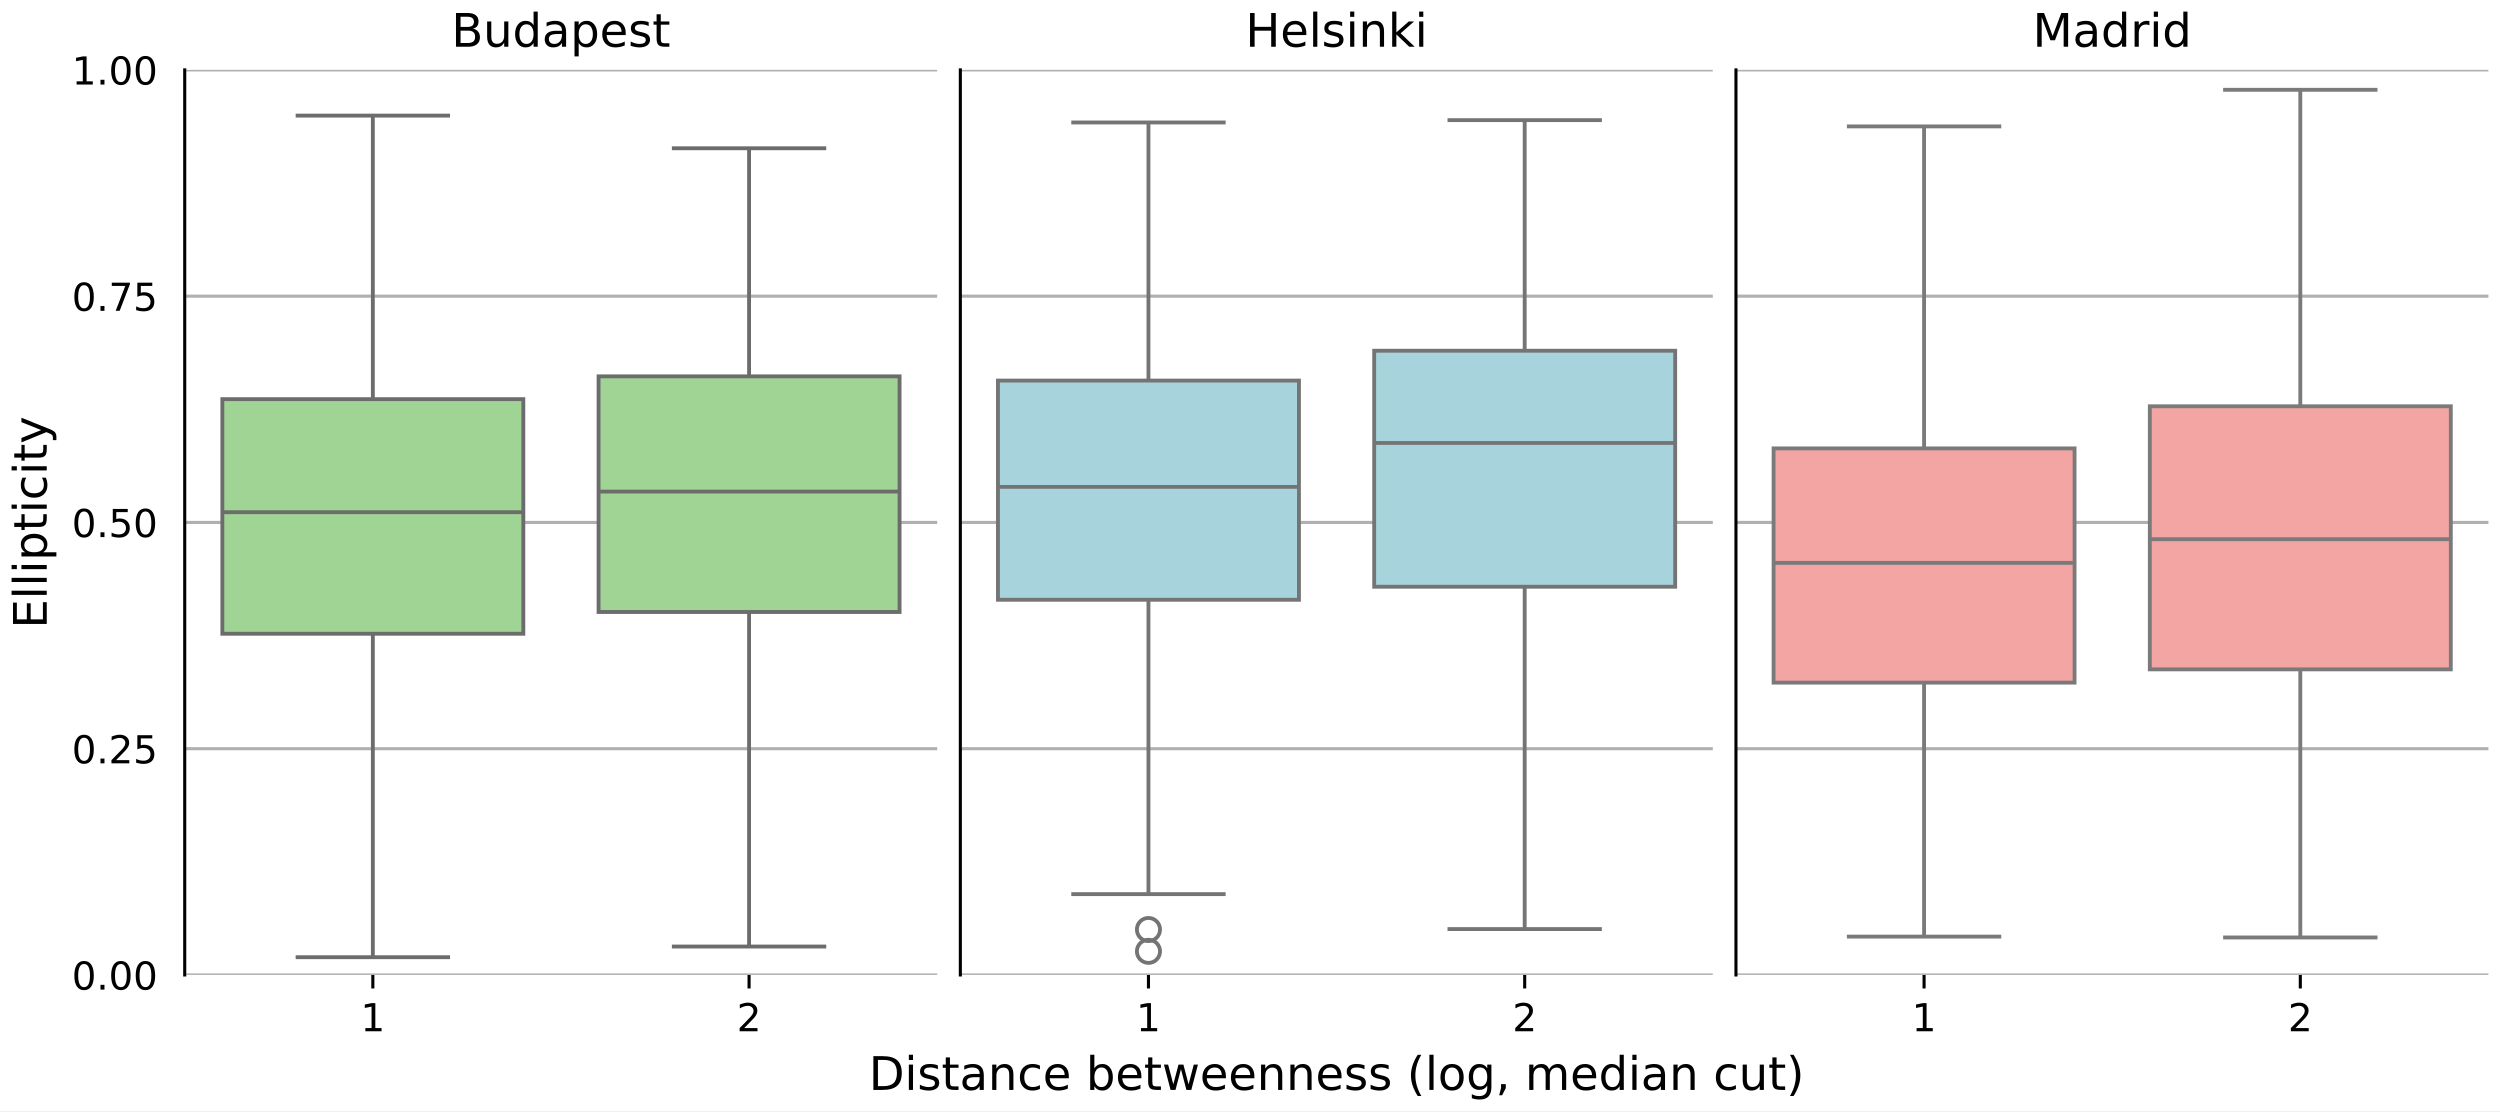
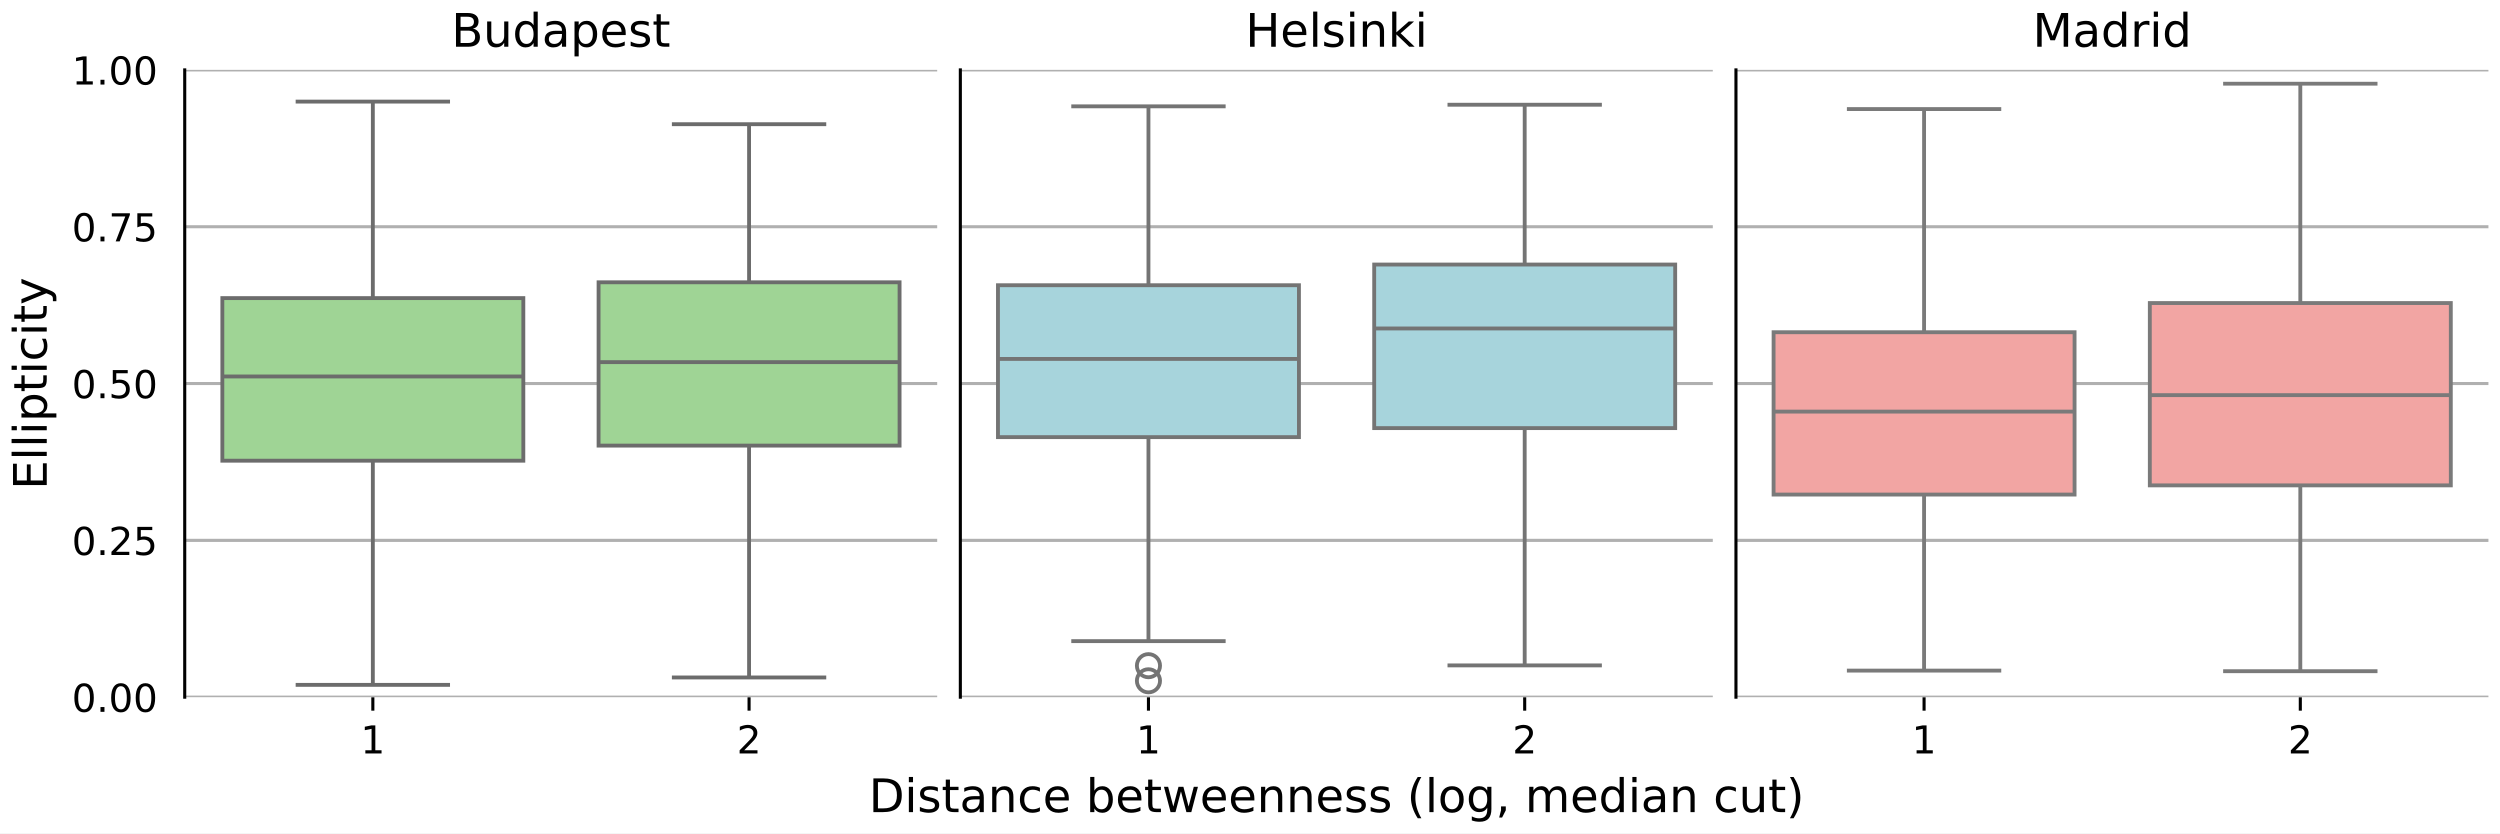
- <svg xmlns="http://www.w3.org/2000/svg" xmlns:xlink="http://www.w3.org/1999/xlink" width="648pt" height="288pt" viewBox="0 0 648 288" version="1.1">
+ <svg xmlns="http://www.w3.org/2000/svg" xmlns:xlink="http://www.w3.org/1999/xlink" width="648pt" height="216pt" viewBox="0 0 648 216" version="1.1">
  <defs>
    <style type="text/css">*{stroke-linejoin: round; stroke-linecap: butt}</style>
  </defs>
  <g id="figure_1">
    <g id="patch_1">
-       <path d="M 0 288  L 648 288  L 648 0  L 0 0  z " style="fill: #ffffff" />
+       <path d="M 0 216  L 648 216  L 648 0  L 0 0  z " style="fill: #ffffff" />
    </g>
    <g id="axes_1">
      <g id="patch_2">
-         <path d="M 47.88 252.708  L 242.919 252.708  L 242.919 18.118  L 47.88 18.118  z " style="fill: #ffffff" />
+         <path d="M 47.88 180.708  L 242.919 180.708  L 242.919 18.118  L 47.88 18.118  z " style="fill: #ffffff" />
      </g>
      <g id="matplotlib.axis_1">
        <g id="xtick_1">
          <g id="line2d_1">
            <defs>
              <path id="mbcb02aef95" d="M 0 0  L 0 3.5  " style="stroke: #000000; stroke-width: 0.8" />
            </defs>
            <g>
-               <use xlink:href="#mbcb02aef95" x="96.64" y="252.708" style="stroke: #000000; stroke-width: 0.8" />
+               <use xlink:href="#mbcb02aef95" x="96.64" y="180.708" style="stroke: #000000; stroke-width: 0.8" />
            </g>
          </g>
          <g id="text_1">
-             <g transform="translate(93.4583 267.3063) scale(0.1 -0.1)">
+             <g transform="translate(93.4583 195.3063) scale(0.1 -0.1)">
              <defs>
                <path id="DejaVuSans-31" d="M 794 531  L 1825 531  L 1825 4091  L 703 3866  L 703 4441  L 1819 4666  L 2450 4666  L 2450 531  L 3481 531  L 3481 0  L 794 0  L 794 531  z " transform="scale(0.015625)" />
              </defs>
              <use xlink:href="#DejaVuSans-31" />
            </g>
          </g>
        </g>
        <g id="xtick_2">
          <g id="line2d_2">
            <g>
-               <use xlink:href="#mbcb02aef95" x="194.159" y="252.708" style="stroke: #000000; stroke-width: 0.8" />
+               <use xlink:href="#mbcb02aef95" x="194.159" y="180.708" style="stroke: #000000; stroke-width: 0.8" />
            </g>
          </g>
          <g id="text_2">
-             <g transform="translate(190.9782 267.3063) scale(0.1 -0.1)">
+             <g transform="translate(190.9782 195.3063) scale(0.1 -0.1)">
              <defs>
                <path id="DejaVuSans-32" d="M 1228 531  L 3431 531  L 3431 0  L 469 0  L 469 531  Q 828 903 1448 1529  Q 2069 2156 2228 2338  Q 2531 2678 2651 2914  Q 2772 3150 2772 3378  Q 2772 3750 2511 3984  Q 2250 4219 1831 4219  Q 1534 4219 1204 4116  Q 875 4013 500 3803  L 500 4441  Q 881 4594 1212 4672  Q 1544 4750 1819 4750  Q 2544 4750 2975 4387  Q 3406 4025 3406 3419  Q 3406 3131 3298 2873  Q 3191 2616 2906 2266  Q 2828 2175 2409 1742  Q 1991 1309 1228 531  z " transform="scale(0.015625)" />
              </defs>
              <use xlink:href="#DejaVuSans-32" />
            </g>
          </g>
        </g>
      </g>
      <g id="matplotlib.axis_2">
        <g id="ytick_1">
          <g id="line2d_3">
-             <path d="M 47.88 252.708  L 242.919 252.708  " clip-path="url(#p5fb1e0c10f)" style="fill: none; stroke: #b0b0b0; stroke-width: 0.8; stroke-linecap: square" />
+             <path d="M 47.88 180.708  L 242.919 180.708  " clip-path="url(#p6db97bd29c)" style="fill: none; stroke: #b0b0b0; stroke-width: 0.8; stroke-linecap: square" />
          </g>
          <g id="text_3">
-             <g transform="translate(18.61399 256.5071) scale(0.1 -0.1)">
+             <g transform="translate(18.61399 184.5071) scale(0.1 -0.1)">
              <defs>
                <path id="DejaVuSans-30" d="M 2034 4250  Q 1547 4250 1301 3770  Q 1056 3291 1056 2328  Q 1056 1369 1301 889  Q 1547 409 2034 409  Q 2525 409 2770 889  Q 3016 1369 3016 2328  Q 3016 3291 2770 3770  Q 2525 4250 2034 4250  z M 2034 4750  Q 2819 4750 3233 4129  Q 3647 3509 3647 2328  Q 3647 1150 3233 529  Q 2819 -91 2034 -91  Q 1250 -91 836 529  Q 422 1150 422 2328  Q 422 3509 836 4129  Q 1250 4750 2034 4750  z " transform="scale(0.015625)" />
                <path id="DejaVuSans-2e" d="M 684 794  L 1344 794  L 1344 0  L 684 0  L 684 794  z " transform="scale(0.015625)" />
              </defs>
              <use xlink:href="#DejaVuSans-30" />
              <use xlink:href="#DejaVuSans-2e" transform="translate(63.62305 0)" />
              <use xlink:href="#DejaVuSans-30" transform="translate(95.41016 0)" />
              <use xlink:href="#DejaVuSans-30" transform="translate(159.0332 0)" />
            </g>
          </g>
        </g>
        <g id="ytick_2">
          <g id="line2d_4">
-             <path d="M 47.88 194.061  L 242.919 194.061  " clip-path="url(#p5fb1e0c10f)" style="fill: none; stroke: #b0b0b0; stroke-width: 0.8; stroke-linecap: square" />
+             <path d="M 47.88 140.061  L 242.919 140.061  " clip-path="url(#p6db97bd29c)" style="fill: none; stroke: #b0b0b0; stroke-width: 0.8; stroke-linecap: square" />
          </g>
          <g id="text_4">
-             <g transform="translate(18.61399 197.8597) scale(0.1 -0.1)">
+             <g transform="translate(18.61399 143.8597) scale(0.1 -0.1)">
              <defs>
                <path id="DejaVuSans-35" d="M 691 4666  L 3169 4666  L 3169 4134  L 1269 4134  L 1269 2991  Q 1406 3038 1543 3061  Q 1681 3084 1819 3084  Q 2600 3084 3056 2656  Q 3513 2228 3513 1497  Q 3513 744 3044 326  Q 2575 -91 1722 -91  Q 1428 -91 1123 -41  Q 819 9 494 109  L 494 744  Q 775 591 1075 516  Q 1375 441 1709 441  Q 2250 441 2565 725  Q 2881 1009 2881 1497  Q 2881 1984 2565 2268  Q 2250 2553 1709 2553  Q 1456 2553 1204 2497  Q 953 2441 691 2322  L 691 4666  z " transform="scale(0.015625)" />
              </defs>
              <use xlink:href="#DejaVuSans-30" />
              <use xlink:href="#DejaVuSans-2e" transform="translate(63.62305 0)" />
              <use xlink:href="#DejaVuSans-32" transform="translate(95.41016 0)" />
              <use xlink:href="#DejaVuSans-35" transform="translate(159.0332 0)" />
            </g>
          </g>
        </g>
        <g id="ytick_3">
          <g id="line2d_5">
-             <path d="M 47.88 135.413  L 242.919 135.413  " clip-path="url(#p5fb1e0c10f)" style="fill: none; stroke: #b0b0b0; stroke-width: 0.8; stroke-linecap: square" />
+             <path d="M 47.88 99.413  L 242.919 99.413  " clip-path="url(#p6db97bd29c)" style="fill: none; stroke: #b0b0b0; stroke-width: 0.8; stroke-linecap: square" />
          </g>
          <g id="text_5">
-             <g transform="translate(18.61399 139.2123) scale(0.1 -0.1)">
+             <g transform="translate(18.61399 103.2123) scale(0.1 -0.1)">
              <use xlink:href="#DejaVuSans-30" />
              <use xlink:href="#DejaVuSans-2e" transform="translate(63.62305 0)" />
              <use xlink:href="#DejaVuSans-35" transform="translate(95.41016 0)" />
              <use xlink:href="#DejaVuSans-30" transform="translate(159.0332 0)" />
            </g>
          </g>
        </g>
        <g id="ytick_4">
          <g id="line2d_6">
-             <path d="M 47.88 76.766  L 242.919 76.766  " clip-path="url(#p5fb1e0c10f)" style="fill: none; stroke: #b0b0b0; stroke-width: 0.8; stroke-linecap: square" />
+             <path d="M 47.88 58.766  L 242.919 58.766  " clip-path="url(#p6db97bd29c)" style="fill: none; stroke: #b0b0b0; stroke-width: 0.8; stroke-linecap: square" />
          </g>
          <g id="text_6">
-             <g transform="translate(18.61399 80.56496) scale(0.1 -0.1)">
+             <g transform="translate(18.61399 62.56496) scale(0.1 -0.1)">
              <defs>
                <path id="DejaVuSans-37" d="M 525 4666  L 3525 4666  L 3525 4397  L 1831 0  L 1172 0  L 2766 4134  L 525 4134  L 525 4666  z " transform="scale(0.015625)" />
              </defs>
              <use xlink:href="#DejaVuSans-30" />
              <use xlink:href="#DejaVuSans-2e" transform="translate(63.62305 0)" />
              <use xlink:href="#DejaVuSans-37" transform="translate(95.41016 0)" />
              <use xlink:href="#DejaVuSans-35" transform="translate(159.0332 0)" />
            </g>
          </g>
        </g>
        <g id="ytick_5">
          <g id="line2d_7">
-             <path d="M 47.88 18.118  L 242.919 18.118  " clip-path="url(#p5fb1e0c10f)" style="fill: none; stroke: #b0b0b0; stroke-width: 0.8; stroke-linecap: square" />
+             <path d="M 47.88 18.118  L 242.919 18.118  " clip-path="url(#p6db97bd29c)" style="fill: none; stroke: #b0b0b0; stroke-width: 0.8; stroke-linecap: square" />
          </g>
          <g id="text_7">
            <g transform="translate(18.61399 21.91758) scale(0.1 -0.1)">
              <use xlink:href="#DejaVuSans-31" />
              <use xlink:href="#DejaVuSans-2e" transform="translate(63.62305 0)" />
              <use xlink:href="#DejaVuSans-30" transform="translate(95.41016 0)" />
              <use xlink:href="#DejaVuSans-30" transform="translate(159.0332 0)" />
            </g>
          </g>
        </g>
        <g id="text_8">
-           <g transform="translate(12.11837 162.9025) rotate(-90) scale(0.12 -0.12)">
+           <g transform="translate(12.11837 126.9025) rotate(-90) scale(0.12 -0.12)">
            <defs>
              <path id="DejaVuSans-45" d="M 628 4666  L 3578 4666  L 3578 4134  L 1259 4134  L 1259 2753  L 3481 2753  L 3481 2222  L 1259 2222  L 1259 531  L 3634 531  L 3634 0  L 628 0  L 628 4666  z " transform="scale(0.015625)" />
              <path id="DejaVuSans-6c" d="M 603 4863  L 1178 4863  L 1178 0  L 603 0  L 603 4863  z " transform="scale(0.015625)" />
              <path id="DejaVuSans-69" d="M 603 3500  L 1178 3500  L 1178 0  L 603 0  L 603 3500  z M 603 4863  L 1178 4863  L 1178 4134  L 603 4134  L 603 4863  z " transform="scale(0.015625)" />
              <path id="DejaVuSans-70" d="M 1159 525  L 1159 -1331  L 581 -1331  L 581 3500  L 1159 3500  L 1159 2969  Q 1341 3281 1617 3432  Q 1894 3584 2278 3584  Q 2916 3584 3314 3078  Q 3713 2572 3713 1747  Q 3713 922 3314 415  Q 2916 -91 2278 -91  Q 1894 -91 1617 61  Q 1341 213 1159 525  z M 3116 1747  Q 3116 2381 2855 2742  Q 2594 3103 2138 3103  Q 1681 3103 1420 2742  Q 1159 2381 1159 1747  Q 1159 1113 1420 752  Q 1681 391 2138 391  Q 2594 391 2855 752  Q 3116 1113 3116 1747  z " transform="scale(0.015625)" />
              <path id="DejaVuSans-74" d="M 1172 4494  L 1172 3500  L 2356 3500  L 2356 3053  L 1172 3053  L 1172 1153  Q 1172 725 1289 603  Q 1406 481 1766 481  L 2356 481  L 2356 0  L 1766 0  Q 1100 0 847 248  Q 594 497 594 1153  L 594 3053  L 172 3053  L 172 3500  L 594 3500  L 594 4494  L 1172 4494  z " transform="scale(0.015625)" />
              <path id="DejaVuSans-63" d="M 3122 3366  L 3122 2828  Q 2878 2963 2633 3030  Q 2388 3097 2138 3097  Q 1578 3097 1268 2742  Q 959 2388 959 1747  Q 959 1106 1268 751  Q 1578 397 2138 397  Q 2388 397 2633 464  Q 2878 531 3122 666  L 3122 134  Q 2881 22 2623 -34  Q 2366 -91 2075 -91  Q 1284 -91 818 406  Q 353 903 353 1747  Q 353 2603 823 3093  Q 1294 3584 2113 3584  Q 2378 3584 2631 3529  Q 2884 3475 3122 3366  z " transform="scale(0.015625)" />
              <path id="DejaVuSans-79" d="M 2059 -325  Q 1816 -950 1584 -1140  Q 1353 -1331 966 -1331  L 506 -1331  L 506 -850  L 844 -850  Q 1081 -850 1212 -737  Q 1344 -625 1503 -206  L 1606 56  L 191 3500  L 800 3500  L 1894 763  L 2988 3500  L 3597 3500  L 2059 -325  z " transform="scale(0.015625)" />
            </defs>
            <use xlink:href="#DejaVuSans-45" />
            <use xlink:href="#DejaVuSans-6c" transform="translate(63.18359 0)" />
            <use xlink:href="#DejaVuSans-6c" transform="translate(90.9668 0)" />
            <use xlink:href="#DejaVuSans-69" transform="translate(118.75 0)" />
            <use xlink:href="#DejaVuSans-70" transform="translate(146.5332 0)" />
            <use xlink:href="#DejaVuSans-74" transform="translate(210.0098 0)" />
            <use xlink:href="#DejaVuSans-69" transform="translate(249.2188 0)" />
            <use xlink:href="#DejaVuSans-63" transform="translate(277.002 0)" />
            <use xlink:href="#DejaVuSans-69" transform="translate(331.9824 0)" />
            <use xlink:href="#DejaVuSans-74" transform="translate(359.7656 0)" />
            <use xlink:href="#DejaVuSans-79" transform="translate(398.9746 0)" />
          </g>
        </g>
      </g>
      <g id="patch_3">
-         <path d="M 57.632 164.268  L 135.647 164.268  L 135.647 103.462  L 57.632 103.462  L 57.632 164.268  z " clip-path="url(#p5fb1e0c10f)" style="fill: #9fd495; stroke: #6c6c6c; stroke-linejoin: miter" />
+         <path d="M 57.632 119.412  L 135.647 119.412  L 135.647 77.268  L 57.632 77.268  L 57.632 119.412  z " clip-path="url(#p6db97bd29c)" style="fill: #9fd495; stroke: #6c6c6c; stroke-linejoin: miter" />
      </g>
      <g id="line2d_8">
-         <path d="M 96.64 164.268  L 96.64 248.11  " clip-path="url(#p5fb1e0c10f)" style="fill: none; stroke: #6c6c6c" />
+         <path d="M 96.64 119.412  L 96.64 177.521  " clip-path="url(#p6db97bd29c)" style="fill: none; stroke: #6c6c6c" />
      </g>
      <g id="line2d_9">
-         <path d="M 96.64 103.462  L 96.64 29.965  " clip-path="url(#p5fb1e0c10f)" style="fill: none; stroke: #6c6c6c" />
+         <path d="M 96.64 77.268  L 96.64 26.329  " clip-path="url(#p6db97bd29c)" style="fill: none; stroke: #6c6c6c" />
      </g>
      <g id="line2d_10">
-         <path d="M 77.136 248.11  L 116.144 248.11  " clip-path="url(#p5fb1e0c10f)" style="fill: none; stroke: #6c6c6c; stroke-linecap: square" />
+         <path d="M 77.136 177.521  L 116.144 177.521  " clip-path="url(#p6db97bd29c)" style="fill: none; stroke: #6c6c6c; stroke-linecap: square" />
      </g>
      <g id="line2d_11">
-         <path d="M 77.136 29.965  L 116.144 29.965  " clip-path="url(#p5fb1e0c10f)" style="fill: none; stroke: #6c6c6c; stroke-linecap: square" />
+         <path d="M 77.136 26.329  L 116.144 26.329  " clip-path="url(#p6db97bd29c)" style="fill: none; stroke: #6c6c6c; stroke-linecap: square" />
      </g>
      <g id="line2d_12" />
      <g id="patch_4">
-         <path d="M 155.151 158.626  L 233.167 158.626  L 233.167 97.55  L 155.151 97.55  L 155.151 158.626  z " clip-path="url(#p5fb1e0c10f)" style="fill: #9fd495; stroke: #6c6c6c; stroke-linejoin: miter" />
+         <path d="M 155.151 115.501  L 233.167 115.501  L 233.167 73.171  L 155.151 73.171  L 155.151 115.501  z " clip-path="url(#p6db97bd29c)" style="fill: #9fd495; stroke: #6c6c6c; stroke-linejoin: miter" />
      </g>
      <g id="line2d_13">
-         <path d="M 194.159 158.626  L 194.159 245.342  " clip-path="url(#p5fb1e0c10f)" style="fill: none; stroke: #6c6c6c" />
+         <path d="M 194.159 115.501  L 194.159 175.603  " clip-path="url(#p6db97bd29c)" style="fill: none; stroke: #6c6c6c" />
      </g>
      <g id="line2d_14">
-         <path d="M 194.159 97.55  L 194.159 38.434  " clip-path="url(#p5fb1e0c10f)" style="fill: none; stroke: #6c6c6c" />
+         <path d="M 194.159 73.171  L 194.159 32.199  " clip-path="url(#p6db97bd29c)" style="fill: none; stroke: #6c6c6c" />
      </g>
      <g id="line2d_15">
-         <path d="M 174.655 245.342  L 213.663 245.342  " clip-path="url(#p5fb1e0c10f)" style="fill: none; stroke: #6c6c6c; stroke-linecap: square" />
+         <path d="M 174.655 175.603  L 213.663 175.603  " clip-path="url(#p6db97bd29c)" style="fill: none; stroke: #6c6c6c; stroke-linecap: square" />
      </g>
      <g id="line2d_16">
-         <path d="M 174.655 38.434  L 213.663 38.434  " clip-path="url(#p5fb1e0c10f)" style="fill: none; stroke: #6c6c6c; stroke-linecap: square" />
+         <path d="M 174.655 32.199  L 213.663 32.199  " clip-path="url(#p6db97bd29c)" style="fill: none; stroke: #6c6c6c; stroke-linecap: square" />
      </g>
      <g id="line2d_17" />
      <g id="line2d_18">
-         <path d="M 57.632 132.762  L 135.647 132.762  " clip-path="url(#p5fb1e0c10f)" style="fill: none; stroke: #6c6c6c" />
+         <path d="M 57.632 97.576  L 135.647 97.576  " clip-path="url(#p6db97bd29c)" style="fill: none; stroke: #6c6c6c" />
      </g>
      <g id="line2d_19">
-         <path d="M 155.151 127.414  L 233.167 127.414  " clip-path="url(#p5fb1e0c10f)" style="fill: none; stroke: #6c6c6c" />
+         <path d="M 155.151 93.869  L 233.167 93.869  " clip-path="url(#p6db97bd29c)" style="fill: none; stroke: #6c6c6c" />
      </g>
      <g id="patch_5">
-         <path d="M 47.88 252.708  L 47.88 18.118  " style="fill: none; stroke: #000000; stroke-width: 0.8; stroke-linejoin: miter; stroke-linecap: square" />
+         <path d="M 47.88 180.708  L 47.88 18.118  " style="fill: none; stroke: #000000; stroke-width: 0.8; stroke-linejoin: miter; stroke-linecap: square" />
      </g>
      <g id="text_9">
        <g transform="translate(117.0157 12.11837) scale(0.12 -0.12)">
          <defs>
            <path id="DejaVuSans-42" d="M 1259 2228  L 1259 519  L 2272 519  Q 2781 519 3026 730  Q 3272 941 3272 1375  Q 3272 1813 3026 2020  Q 2781 2228 2272 2228  L 1259 2228  z M 1259 4147  L 1259 2741  L 2194 2741  Q 2656 2741 2882 2914  Q 3109 3088 3109 3444  Q 3109 3797 2882 3972  Q 2656 4147 2194 4147  L 1259 4147  z M 628 4666  L 2241 4666  Q 2963 4666 3353 4366  Q 3744 4066 3744 3513  Q 3744 3084 3544 2831  Q 3344 2578 2956 2516  Q 3422 2416 3680 2098  Q 3938 1781 3938 1306  Q 3938 681 3513 340  Q 3088 0 2303 0  L 628 0  L 628 4666  z " transform="scale(0.015625)" />
            <path id="DejaVuSans-75" d="M 544 1381  L 544 3500  L 1119 3500  L 1119 1403  Q 1119 906 1312 657  Q 1506 409 1894 409  Q 2359 409 2629 706  Q 2900 1003 2900 1516  L 2900 3500  L 3475 3500  L 3475 0  L 2900 0  L 2900 538  Q 2691 219 2414 64  Q 2138 -91 1772 -91  Q 1169 -91 856 284  Q 544 659 544 1381  z M 1991 3584  L 1991 3584  z " transform="scale(0.015625)" />
            <path id="DejaVuSans-64" d="M 2906 2969  L 2906 4863  L 3481 4863  L 3481 0  L 2906 0  L 2906 525  Q 2725 213 2448 61  Q 2172 -91 1784 -91  Q 1150 -91 751 415  Q 353 922 353 1747  Q 353 2572 751 3078  Q 1150 3584 1784 3584  Q 2172 3584 2448 3432  Q 2725 3281 2906 2969  z M 947 1747  Q 947 1113 1208 752  Q 1469 391 1925 391  Q 2381 391 2643 752  Q 2906 1113 2906 1747  Q 2906 2381 2643 2742  Q 2381 3103 1925 3103  Q 1469 3103 1208 2742  Q 947 2381 947 1747  z " transform="scale(0.015625)" />
            <path id="DejaVuSans-61" d="M 2194 1759  Q 1497 1759 1228 1600  Q 959 1441 959 1056  Q 959 750 1161 570  Q 1363 391 1709 391  Q 2188 391 2477 730  Q 2766 1069 2766 1631  L 2766 1759  L 2194 1759  z M 3341 1997  L 3341 0  L 2766 0  L 2766 531  Q 2569 213 2275 61  Q 1981 -91 1556 -91  Q 1019 -91 701 211  Q 384 513 384 1019  Q 384 1609 779 1909  Q 1175 2209 1959 2209  L 2766 2209  L 2766 2266  Q 2766 2663 2505 2880  Q 2244 3097 1772 3097  Q 1472 3097 1187 3025  Q 903 2953 641 2809  L 641 3341  Q 956 3463 1253 3523  Q 1550 3584 1831 3584  Q 2591 3584 2966 3190  Q 3341 2797 3341 1997  z " transform="scale(0.015625)" />
            <path id="DejaVuSans-65" d="M 3597 1894  L 3597 1613  L 953 1613  Q 991 1019 1311 708  Q 1631 397 2203 397  Q 2534 397 2845 478  Q 3156 559 3463 722  L 3463 178  Q 3153 47 2828 -22  Q 2503 -91 2169 -91  Q 1331 -91 842 396  Q 353 884 353 1716  Q 353 2575 817 3079  Q 1281 3584 2069 3584  Q 2775 3584 3186 3129  Q 3597 2675 3597 1894  z M 3022 2063  Q 3016 2534 2758 2815  Q 2500 3097 2075 3097  Q 1594 3097 1305 2825  Q 1016 2553 972 2059  L 3022 2063  z " transform="scale(0.015625)" />
            <path id="DejaVuSans-73" d="M 2834 3397  L 2834 2853  Q 2591 2978 2328 3040  Q 2066 3103 1784 3103  Q 1356 3103 1142 2972  Q 928 2841 928 2578  Q 928 2378 1081 2264  Q 1234 2150 1697 2047  L 1894 2003  Q 2506 1872 2764 1633  Q 3022 1394 3022 966  Q 3022 478 2636 193  Q 2250 -91 1575 -91  Q 1294 -91 989 -36  Q 684 19 347 128  L 347 722  Q 666 556 975 473  Q 1284 391 1588 391  Q 1994 391 2212 530  Q 2431 669 2431 922  Q 2431 1156 2273 1281  Q 2116 1406 1581 1522  L 1381 1569  Q 847 1681 609 1914  Q 372 2147 372 2553  Q 372 3047 722 3315  Q 1072 3584 1716 3584  Q 2034 3584 2315 3537  Q 2597 3491 2834 3397  z " transform="scale(0.015625)" />
          </defs>
          <use xlink:href="#DejaVuSans-42" />
          <use xlink:href="#DejaVuSans-75" transform="translate(68.60352 0)" />
          <use xlink:href="#DejaVuSans-64" transform="translate(131.9824 0)" />
          <use xlink:href="#DejaVuSans-61" transform="translate(195.459 0)" />
          <use xlink:href="#DejaVuSans-70" transform="translate(256.7383 0)" />
          <use xlink:href="#DejaVuSans-65" transform="translate(320.2148 0)" />
          <use xlink:href="#DejaVuSans-73" transform="translate(381.7383 0)" />
          <use xlink:href="#DejaVuSans-74" transform="translate(433.8379 0)" />
        </g>
      </g>
    </g>
    <g id="axes_2">
      <g id="patch_6">
-         <path d="M 248.92 252.708  L 443.96 252.708  L 443.96 18.118  L 248.92 18.118  z " style="fill: #ffffff" />
+         <path d="M 248.92 180.708  L 443.96 180.708  L 443.96 18.118  L 248.92 18.118  z " style="fill: #ffffff" />
      </g>
      <g id="matplotlib.axis_3">
        <g id="xtick_3">
          <g id="line2d_20">
            <g>
-               <use xlink:href="#mbcb02aef95" x="297.68" y="252.708" style="stroke: #000000; stroke-width: 0.8" />
+               <use xlink:href="#mbcb02aef95" x="297.68" y="180.708" style="stroke: #000000; stroke-width: 0.8" />
            </g>
          </g>
          <g id="text_10">
-             <g transform="translate(294.4985 267.3063) scale(0.1 -0.1)">
+             <g transform="translate(294.4985 195.3063) scale(0.1 -0.1)">
              <use xlink:href="#DejaVuSans-31" />
            </g>
          </g>
        </g>
        <g id="xtick_4">
          <g id="line2d_21">
            <g>
-               <use xlink:href="#mbcb02aef95" x="395.2" y="252.708" style="stroke: #000000; stroke-width: 0.8" />
+               <use xlink:href="#mbcb02aef95" x="395.2" y="180.708" style="stroke: #000000; stroke-width: 0.8" />
            </g>
          </g>
          <g id="text_11">
-             <g transform="translate(392.0184 267.3063) scale(0.1 -0.1)">
+             <g transform="translate(392.0184 195.3063) scale(0.1 -0.1)">
              <use xlink:href="#DejaVuSans-32" />
            </g>
          </g>
        </g>
        <g id="text_12">
-           <g transform="translate(225.2041 282.5041) scale(0.12 -0.12)">
+           <g transform="translate(225.2041 210.5041) scale(0.12 -0.12)">
            <defs>
              <path id="DejaVuSans-44" d="M 1259 4147  L 1259 519  L 2022 519  Q 2988 519 3436 956  Q 3884 1394 3884 2338  Q 3884 3275 3436 3711  Q 2988 4147 2022 4147  L 1259 4147  z M 628 4666  L 1925 4666  Q 3281 4666 3915 4102  Q 4550 3538 4550 2338  Q 4550 1131 3912 565  Q 3275 0 1925 0  L 628 0  L 628 4666  z " transform="scale(0.015625)" />
              <path id="DejaVuSans-6e" d="M 3513 2113  L 3513 0  L 2938 0  L 2938 2094  Q 2938 2591 2744 2837  Q 2550 3084 2163 3084  Q 1697 3084 1428 2787  Q 1159 2491 1159 1978  L 1159 0  L 581 0  L 581 3500  L 1159 3500  L 1159 2956  Q 1366 3272 1645 3428  Q 1925 3584 2291 3584  Q 2894 3584 3203 3211  Q 3513 2838 3513 2113  z " transform="scale(0.015625)" />
              <path id="DejaVuSans-20" transform="scale(0.015625)" />
              <path id="DejaVuSans-62" d="M 3116 1747  Q 3116 2381 2855 2742  Q 2594 3103 2138 3103  Q 1681 3103 1420 2742  Q 1159 2381 1159 1747  Q 1159 1113 1420 752  Q 1681 391 2138 391  Q 2594 391 2855 752  Q 3116 1113 3116 1747  z M 1159 2969  Q 1341 3281 1617 3432  Q 1894 3584 2278 3584  Q 2916 3584 3314 3078  Q 3713 2572 3713 1747  Q 3713 922 3314 415  Q 2916 -91 2278 -91  Q 1894 -91 1617 61  Q 1341 213 1159 525  L 1159 0  L 581 0  L 581 4863  L 1159 4863  L 1159 2969  z " transform="scale(0.015625)" />
              <path id="DejaVuSans-77" d="M 269 3500  L 844 3500  L 1563 769  L 2278 3500  L 2956 3500  L 3675 769  L 4391 3500  L 4966 3500  L 4050 0  L 3372 0  L 2619 2869  L 1863 0  L 1184 0  L 269 3500  z " transform="scale(0.015625)" />
              <path id="DejaVuSans-28" d="M 1984 4856  Q 1566 4138 1362 3434  Q 1159 2731 1159 2009  Q 1159 1288 1364 580  Q 1569 -128 1984 -844  L 1484 -844  Q 1016 -109 783 600  Q 550 1309 550 2009  Q 550 2706 781 3412  Q 1013 4119 1484 4856  L 1984 4856  z " transform="scale(0.015625)" />
              <path id="DejaVuSans-6f" d="M 1959 3097  Q 1497 3097 1228 2736  Q 959 2375 959 1747  Q 959 1119 1226 758  Q 1494 397 1959 397  Q 2419 397 2687 759  Q 2956 1122 2956 1747  Q 2956 2369 2687 2733  Q 2419 3097 1959 3097  z M 1959 3584  Q 2709 3584 3137 3096  Q 3566 2609 3566 1747  Q 3566 888 3137 398  Q 2709 -91 1959 -91  Q 1206 -91 779 398  Q 353 888 353 1747  Q 353 2609 779 3096  Q 1206 3584 1959 3584  z " transform="scale(0.015625)" />
              <path id="DejaVuSans-67" d="M 2906 1791  Q 2906 2416 2648 2759  Q 2391 3103 1925 3103  Q 1463 3103 1205 2759  Q 947 2416 947 1791  Q 947 1169 1205 825  Q 1463 481 1925 481  Q 2391 481 2648 825  Q 2906 1169 2906 1791  z M 3481 434  Q 3481 -459 3084 -895  Q 2688 -1331 1869 -1331  Q 1566 -1331 1297 -1286  Q 1028 -1241 775 -1147  L 775 -588  Q 1028 -725 1275 -790  Q 1522 -856 1778 -856  Q 2344 -856 2625 -561  Q 2906 -266 2906 331  L 2906 616  Q 2728 306 2450 153  Q 2172 0 1784 0  Q 1141 0 747 490  Q 353 981 353 1791  Q 353 2603 747 3093  Q 1141 3584 1784 3584  Q 2172 3584 2450 3431  Q 2728 3278 2906 2969  L 2906 3500  L 3481 3500  L 3481 434  z " transform="scale(0.015625)" />
              <path id="DejaVuSans-2c" d="M 750 794  L 1409 794  L 1409 256  L 897 -744  L 494 -744  L 750 256  L 750 794  z " transform="scale(0.015625)" />
              <path id="DejaVuSans-6d" d="M 3328 2828  Q 3544 3216 3844 3400  Q 4144 3584 4550 3584  Q 5097 3584 5394 3201  Q 5691 2819 5691 2113  L 5691 0  L 5113 0  L 5113 2094  Q 5113 2597 4934 2840  Q 4756 3084 4391 3084  Q 3944 3084 3684 2787  Q 3425 2491 3425 1978  L 3425 0  L 2847 0  L 2847 2094  Q 2847 2600 2669 2842  Q 2491 3084 2119 3084  Q 1678 3084 1418 2786  Q 1159 2488 1159 1978  L 1159 0  L 581 0  L 581 3500  L 1159 3500  L 1159 2956  Q 1356 3278 1631 3431  Q 1906 3584 2284 3584  Q 2666 3584 2933 3390  Q 3200 3197 3328 2828  z " transform="scale(0.015625)" />
              <path id="DejaVuSans-29" d="M 513 4856  L 1013 4856  Q 1481 4119 1714 3412  Q 1947 2706 1947 2009  Q 1947 1309 1714 600  Q 1481 -109 1013 -844  L 513 -844  Q 928 -128 1133 580  Q 1338 1288 1338 2009  Q 1338 2731 1133 3434  Q 928 4138 513 4856  z " transform="scale(0.015625)" />
            </defs>
            <use xlink:href="#DejaVuSans-44" />
            <use xlink:href="#DejaVuSans-69" transform="translate(77.00195 0)" />
            <use xlink:href="#DejaVuSans-73" transform="translate(104.7852 0)" />
            <use xlink:href="#DejaVuSans-74" transform="translate(156.8848 0)" />
            <use xlink:href="#DejaVuSans-61" transform="translate(196.0938 0)" />
            <use xlink:href="#DejaVuSans-6e" transform="translate(257.373 0)" />
            <use xlink:href="#DejaVuSans-63" transform="translate(320.752 0)" />
            <use xlink:href="#DejaVuSans-65" transform="translate(375.7324 0)" />
            <use xlink:href="#DejaVuSans-20" transform="translate(437.2559 0)" />
            <use xlink:href="#DejaVuSans-62" transform="translate(469.043 0)" />
            <use xlink:href="#DejaVuSans-65" transform="translate(532.5195 0)" />
            <use xlink:href="#DejaVuSans-74" transform="translate(594.043 0)" />
            <use xlink:href="#DejaVuSans-77" transform="translate(633.252 0)" />
            <use xlink:href="#DejaVuSans-65" transform="translate(715.0391 0)" />
            <use xlink:href="#DejaVuSans-65" transform="translate(776.5625 0)" />
            <use xlink:href="#DejaVuSans-6e" transform="translate(838.0859 0)" />
            <use xlink:href="#DejaVuSans-6e" transform="translate(901.4648 0)" />
            <use xlink:href="#DejaVuSans-65" transform="translate(964.8438 0)" />
            <use xlink:href="#DejaVuSans-73" transform="translate(1026.367 0)" />
            <use xlink:href="#DejaVuSans-73" transform="translate(1078.467 0)" />
            <use xlink:href="#DejaVuSans-20" transform="translate(1130.566 0)" />
            <use xlink:href="#DejaVuSans-28" transform="translate(1162.354 0)" />
            <use xlink:href="#DejaVuSans-6c" transform="translate(1201.367 0)" />
            <use xlink:href="#DejaVuSans-6f" transform="translate(1229.15 0)" />
            <use xlink:href="#DejaVuSans-67" transform="translate(1290.332 0)" />
            <use xlink:href="#DejaVuSans-2c" transform="translate(1353.809 0)" />
            <use xlink:href="#DejaVuSans-20" transform="translate(1385.596 0)" />
            <use xlink:href="#DejaVuSans-6d" transform="translate(1417.383 0)" />
            <use xlink:href="#DejaVuSans-65" transform="translate(1514.795 0)" />
            <use xlink:href="#DejaVuSans-64" transform="translate(1576.318 0)" />
            <use xlink:href="#DejaVuSans-69" transform="translate(1639.795 0)" />
            <use xlink:href="#DejaVuSans-61" transform="translate(1667.578 0)" />
            <use xlink:href="#DejaVuSans-6e" transform="translate(1728.857 0)" />
            <use xlink:href="#DejaVuSans-20" transform="translate(1792.236 0)" />
            <use xlink:href="#DejaVuSans-63" transform="translate(1824.023 0)" />
            <use xlink:href="#DejaVuSans-75" transform="translate(1879.004 0)" />
            <use xlink:href="#DejaVuSans-74" transform="translate(1942.383 0)" />
            <use xlink:href="#DejaVuSans-29" transform="translate(1981.592 0)" />
          </g>
        </g>
      </g>
      <g id="matplotlib.axis_4">
        <g id="ytick_6">
          <g id="line2d_22">
-             <path d="M 248.92 252.708  L 443.96 252.708  " clip-path="url(#p8e98db492e)" style="fill: none; stroke: #b0b0b0; stroke-width: 0.8; stroke-linecap: square" />
+             <path d="M 248.92 180.708  L 443.96 180.708  " clip-path="url(#pf8458a8d35)" style="fill: none; stroke: #b0b0b0; stroke-width: 0.8; stroke-linecap: square" />
          </g>
        </g>
        <g id="ytick_7">
          <g id="line2d_23">
-             <path d="M 248.92 194.061  L 443.96 194.061  " clip-path="url(#p8e98db492e)" style="fill: none; stroke: #b0b0b0; stroke-width: 0.8; stroke-linecap: square" />
+             <path d="M 248.92 140.061  L 443.96 140.061  " clip-path="url(#pf8458a8d35)" style="fill: none; stroke: #b0b0b0; stroke-width: 0.8; stroke-linecap: square" />
          </g>
        </g>
        <g id="ytick_8">
          <g id="line2d_24">
-             <path d="M 248.92 135.413  L 443.96 135.413  " clip-path="url(#p8e98db492e)" style="fill: none; stroke: #b0b0b0; stroke-width: 0.8; stroke-linecap: square" />
+             <path d="M 248.92 99.413  L 443.96 99.413  " clip-path="url(#pf8458a8d35)" style="fill: none; stroke: #b0b0b0; stroke-width: 0.8; stroke-linecap: square" />
          </g>
        </g>
        <g id="ytick_9">
          <g id="line2d_25">
-             <path d="M 248.92 76.766  L 443.96 76.766  " clip-path="url(#p8e98db492e)" style="fill: none; stroke: #b0b0b0; stroke-width: 0.8; stroke-linecap: square" />
+             <path d="M 248.92 58.766  L 443.96 58.766  " clip-path="url(#pf8458a8d35)" style="fill: none; stroke: #b0b0b0; stroke-width: 0.8; stroke-linecap: square" />
          </g>
        </g>
        <g id="ytick_10">
          <g id="line2d_26">
-             <path d="M 248.92 18.118  L 443.96 18.118  " clip-path="url(#p8e98db492e)" style="fill: none; stroke: #b0b0b0; stroke-width: 0.8; stroke-linecap: square" />
+             <path d="M 248.92 18.118  L 443.96 18.118  " clip-path="url(#pf8458a8d35)" style="fill: none; stroke: #b0b0b0; stroke-width: 0.8; stroke-linecap: square" />
          </g>
        </g>
      </g>
      <g id="patch_7">
-         <path d="M 258.672 155.459  L 336.688 155.459  L 336.688 98.647  L 258.672 98.647  L 258.672 155.459  z " clip-path="url(#p8e98db492e)" style="fill: #a7d4dc; stroke: #747474; stroke-linejoin: miter" />
+         <path d="M 258.672 113.306  L 336.688 113.306  L 336.688 73.931  L 258.672 73.931  L 258.672 113.306  z " clip-path="url(#pf8458a8d35)" style="fill: #a7d4dc; stroke: #747474; stroke-linejoin: miter" />
      </g>
      <g id="line2d_27">
-         <path d="M 297.68 155.459  L 297.68 231.759  " clip-path="url(#p8e98db492e)" style="fill: none; stroke: #747474" />
+         <path d="M 297.68 113.306  L 297.68 166.189  " clip-path="url(#pf8458a8d35)" style="fill: none; stroke: #747474" />
      </g>
      <g id="line2d_28">
-         <path d="M 297.68 98.647  L 297.68 31.748  " clip-path="url(#p8e98db492e)" style="fill: none; stroke: #747474" />
+         <path d="M 297.68 73.931  L 297.68 27.565  " clip-path="url(#pf8458a8d35)" style="fill: none; stroke: #747474" />
      </g>
      <g id="line2d_29">
-         <path d="M 278.176 231.759  L 317.184 231.759  " clip-path="url(#p8e98db492e)" style="fill: none; stroke: #747474; stroke-linecap: square" />
+         <path d="M 278.176 166.189  L 317.184 166.189  " clip-path="url(#pf8458a8d35)" style="fill: none; stroke: #747474; stroke-linecap: square" />
      </g>
      <g id="line2d_30">
-         <path d="M 278.176 31.748  L 317.184 31.748  " clip-path="url(#p8e98db492e)" style="fill: none; stroke: #747474; stroke-linecap: square" />
+         <path d="M 278.176 27.565  L 317.184 27.565  " clip-path="url(#pf8458a8d35)" style="fill: none; stroke: #747474; stroke-linecap: square" />
      </g>
      <g id="line2d_31">
        <defs>
          <path id="m9cf4b65bae" d="M 0 3  C 0.796 3 1.559 2.684 2.121 2.121  C 2.684 1.559 3 0.796 3 0  C 3 -0.796 2.684 -1.559 2.121 -2.121  C 1.559 -2.684 0.796 -3 0 -3  C -0.796 -3 -1.559 -2.684 -2.121 -2.121  C -2.684 -1.559 -3 -0.796 -3 0  C -3 0.796 -2.684 1.559 -2.121 2.121  C -1.559 2.684 -0.796 3 0 3  z " style="stroke: #747474" />
        </defs>
-         <g clip-path="url(#p8e98db492e)">
-           <use xlink:href="#m9cf4b65bae" x="297.68" y="240.931" style="fill-opacity: 0; stroke: #747474" />
-           <use xlink:href="#m9cf4b65bae" x="297.68" y="246.585" style="fill-opacity: 0; stroke: #747474" />
+         <g clip-path="url(#pf8458a8d35)">
+           <use xlink:href="#m9cf4b65bae" x="297.68" y="172.546" style="fill-opacity: 0; stroke: #747474" />
+           <use xlink:href="#m9cf4b65bae" x="297.68" y="176.464" style="fill-opacity: 0; stroke: #747474" />
        </g>
      </g>
      <g id="patch_8">
-         <path d="M 356.192 152.081  L 434.208 152.081  L 434.208 90.911  L 356.192 90.911  L 356.192 152.081  z " clip-path="url(#p8e98db492e)" style="fill: #a7d4dc; stroke: #747474; stroke-linejoin: miter" />
+         <path d="M 356.192 110.965  L 434.208 110.965  L 434.208 68.57  L 356.192 68.57  L 356.192 110.965  z " clip-path="url(#pf8458a8d35)" style="fill: #a7d4dc; stroke: #747474; stroke-linejoin: miter" />
      </g>
      <g id="line2d_32">
-         <path d="M 395.2 152.081  L 395.2 240.814  " clip-path="url(#p8e98db492e)" style="fill: none; stroke: #747474" />
+         <path d="M 395.2 110.965  L 395.2 172.465  " clip-path="url(#pf8458a8d35)" style="fill: none; stroke: #747474" />
      </g>
      <g id="line2d_33">
-         <path d="M 395.2 90.911  L 395.2 31.138  " clip-path="url(#p8e98db492e)" style="fill: none; stroke: #747474" />
+         <path d="M 395.2 68.57  L 395.2 27.142  " clip-path="url(#pf8458a8d35)" style="fill: none; stroke: #747474" />
      </g>
      <g id="line2d_34">
-         <path d="M 375.696 240.814  L 414.704 240.814  " clip-path="url(#p8e98db492e)" style="fill: none; stroke: #747474; stroke-linecap: square" />
+         <path d="M 375.696 172.465  L 414.704 172.465  " clip-path="url(#pf8458a8d35)" style="fill: none; stroke: #747474; stroke-linecap: square" />
      </g>
      <g id="line2d_35">
-         <path d="M 375.696 31.138  L 414.704 31.138  " clip-path="url(#p8e98db492e)" style="fill: none; stroke: #747474; stroke-linecap: square" />
+         <path d="M 375.696 27.142  L 414.704 27.142  " clip-path="url(#pf8458a8d35)" style="fill: none; stroke: #747474; stroke-linecap: square" />
      </g>
      <g id="line2d_36" />
      <g id="line2d_37">
-         <path d="M 258.672 126.205  L 336.688 126.205  " clip-path="url(#p8e98db492e)" style="fill: none; stroke: #747474" />
+         <path d="M 258.672 93.031  L 336.688 93.031  " clip-path="url(#pf8458a8d35)" style="fill: none; stroke: #747474" />
      </g>
      <g id="line2d_38">
-         <path d="M 356.192 114.816  L 434.208 114.816  " clip-path="url(#p8e98db492e)" style="fill: none; stroke: #747474" />
+         <path d="M 356.192 85.138  L 434.208 85.138  " clip-path="url(#pf8458a8d35)" style="fill: none; stroke: #747474" />
      </g>
      <g id="patch_9">
-         <path d="M 248.92 252.708  L 248.92 18.118  " style="fill: none; stroke: #000000; stroke-width: 0.8; stroke-linejoin: miter; stroke-linecap: square" />
+         <path d="M 248.92 180.708  L 248.92 18.118  " style="fill: none; stroke: #000000; stroke-width: 0.8; stroke-linejoin: miter; stroke-linecap: square" />
      </g>
      <g id="text_13">
        <g transform="translate(322.8325 12.11837) scale(0.12 -0.12)">
          <defs>
            <path id="DejaVuSans-48" d="M 628 4666  L 1259 4666  L 1259 2753  L 3553 2753  L 3553 4666  L 4184 4666  L 4184 0  L 3553 0  L 3553 2222  L 1259 2222  L 1259 0  L 628 0  L 628 4666  z " transform="scale(0.015625)" />
            <path id="DejaVuSans-6b" d="M 581 4863  L 1159 4863  L 1159 1991  L 2875 3500  L 3609 3500  L 1753 1863  L 3688 0  L 2938 0  L 1159 1709  L 1159 0  L 581 0  L 581 4863  z " transform="scale(0.015625)" />
          </defs>
          <use xlink:href="#DejaVuSans-48" />
          <use xlink:href="#DejaVuSans-65" transform="translate(75.19531 0)" />
          <use xlink:href="#DejaVuSans-6c" transform="translate(136.7188 0)" />
          <use xlink:href="#DejaVuSans-73" transform="translate(164.502 0)" />
          <use xlink:href="#DejaVuSans-69" transform="translate(216.6016 0)" />
          <use xlink:href="#DejaVuSans-6e" transform="translate(244.3848 0)" />
          <use xlink:href="#DejaVuSans-6b" transform="translate(307.7637 0)" />
          <use xlink:href="#DejaVuSans-69" transform="translate(365.6738 0)" />
        </g>
      </g>
    </g>
    <g id="axes_3">
      <g id="patch_10">
-         <path d="M 449.96 252.708  L 645 252.708  L 645 18.118  L 449.96 18.118  z " style="fill: #ffffff" />
+         <path d="M 449.96 180.708  L 645 180.708  L 645 18.118  L 449.96 18.118  z " style="fill: #ffffff" />
      </g>
      <g id="matplotlib.axis_5">
        <g id="xtick_5">
          <g id="line2d_39">
            <g>
-               <use xlink:href="#mbcb02aef95" x="498.72" y="252.708" style="stroke: #000000; stroke-width: 0.8" />
+               <use xlink:href="#mbcb02aef95" x="498.72" y="180.708" style="stroke: #000000; stroke-width: 0.8" />
            </g>
          </g>
          <g id="text_14">
-             <g transform="translate(495.5387 267.3063) scale(0.1 -0.1)">
+             <g transform="translate(495.5387 195.3063) scale(0.1 -0.1)">
              <use xlink:href="#DejaVuSans-31" />
            </g>
          </g>
        </g>
        <g id="xtick_6">
          <g id="line2d_40">
            <g>
-               <use xlink:href="#mbcb02aef95" x="596.24" y="252.708" style="stroke: #000000; stroke-width: 0.8" />
+               <use xlink:href="#mbcb02aef95" x="596.24" y="180.708" style="stroke: #000000; stroke-width: 0.8" />
            </g>
          </g>
          <g id="text_15">
-             <g transform="translate(593.0586 267.3063) scale(0.1 -0.1)">
+             <g transform="translate(593.0586 195.3063) scale(0.1 -0.1)">
              <use xlink:href="#DejaVuSans-32" />
            </g>
          </g>
        </g>
      </g>
      <g id="matplotlib.axis_6">
        <g id="ytick_11">
          <g id="line2d_41">
-             <path d="M 449.96 252.708  L 645 252.708  " clip-path="url(#p207dddf198)" style="fill: none; stroke: #b0b0b0; stroke-width: 0.8; stroke-linecap: square" />
+             <path d="M 449.96 180.708  L 645 180.708  " clip-path="url(#p0927b8b8ce)" style="fill: none; stroke: #b0b0b0; stroke-width: 0.8; stroke-linecap: square" />
          </g>
        </g>
        <g id="ytick_12">
          <g id="line2d_42">
-             <path d="M 449.96 194.061  L 645 194.061  " clip-path="url(#p207dddf198)" style="fill: none; stroke: #b0b0b0; stroke-width: 0.8; stroke-linecap: square" />
+             <path d="M 449.96 140.061  L 645 140.061  " clip-path="url(#p0927b8b8ce)" style="fill: none; stroke: #b0b0b0; stroke-width: 0.8; stroke-linecap: square" />
          </g>
        </g>
        <g id="ytick_13">
          <g id="line2d_43">
-             <path d="M 449.96 135.413  L 645 135.413  " clip-path="url(#p207dddf198)" style="fill: none; stroke: #b0b0b0; stroke-width: 0.8; stroke-linecap: square" />
+             <path d="M 449.96 99.413  L 645 99.413  " clip-path="url(#p0927b8b8ce)" style="fill: none; stroke: #b0b0b0; stroke-width: 0.8; stroke-linecap: square" />
          </g>
        </g>
        <g id="ytick_14">
          <g id="line2d_44">
-             <path d="M 449.96 76.766  L 645 76.766  " clip-path="url(#p207dddf198)" style="fill: none; stroke: #b0b0b0; stroke-width: 0.8; stroke-linecap: square" />
+             <path d="M 449.96 58.766  L 645 58.766  " clip-path="url(#p0927b8b8ce)" style="fill: none; stroke: #b0b0b0; stroke-width: 0.8; stroke-linecap: square" />
          </g>
        </g>
        <g id="ytick_15">
          <g id="line2d_45">
-             <path d="M 449.96 18.118  L 645 18.118  " clip-path="url(#p207dddf198)" style="fill: none; stroke: #b0b0b0; stroke-width: 0.8; stroke-linecap: square" />
+             <path d="M 449.96 18.118  L 645 18.118  " clip-path="url(#p0927b8b8ce)" style="fill: none; stroke: #b0b0b0; stroke-width: 0.8; stroke-linecap: square" />
          </g>
        </g>
      </g>
      <g id="patch_11">
-         <path d="M 459.712 176.935  L 537.728 176.935  L 537.728 116.224  L 459.712 116.224  L 459.712 176.935  z " clip-path="url(#p207dddf198)" style="fill: #f2a5a3; stroke: #7a7a7a; stroke-linejoin: miter" />
+         <path d="M 459.712 128.191  L 537.728 128.191  L 537.728 86.113  L 459.712 86.113  L 459.712 128.191  z " clip-path="url(#p0927b8b8ce)" style="fill: #f2a5a3; stroke: #7a7a7a; stroke-linejoin: miter" />
      </g>
      <g id="line2d_46">
-         <path d="M 498.72 176.935  L 498.72 242.761  " clip-path="url(#p207dddf198)" style="fill: none; stroke: #7a7a7a" />
+         <path d="M 498.72 128.191  L 498.72 173.814  " clip-path="url(#p0927b8b8ce)" style="fill: none; stroke: #7a7a7a" />
      </g>
      <g id="line2d_47">
-         <path d="M 498.72 116.224  L 498.72 32.757  " clip-path="url(#p207dddf198)" style="fill: none; stroke: #7a7a7a" />
+         <path d="M 498.72 86.113  L 498.72 28.264  " clip-path="url(#p0927b8b8ce)" style="fill: none; stroke: #7a7a7a" />
      </g>
      <g id="line2d_48">
-         <path d="M 479.216 242.761  L 518.224 242.761  " clip-path="url(#p207dddf198)" style="fill: none; stroke: #7a7a7a; stroke-linecap: square" />
+         <path d="M 479.216 173.814  L 518.224 173.814  " clip-path="url(#p0927b8b8ce)" style="fill: none; stroke: #7a7a7a; stroke-linecap: square" />
      </g>
      <g id="line2d_49">
-         <path d="M 479.216 32.757  L 518.224 32.757  " clip-path="url(#p207dddf198)" style="fill: none; stroke: #7a7a7a; stroke-linecap: square" />
+         <path d="M 479.216 28.264  L 518.224 28.264  " clip-path="url(#p0927b8b8ce)" style="fill: none; stroke: #7a7a7a; stroke-linecap: square" />
      </g>
      <g id="line2d_50" />
      <g id="patch_12">
-         <path d="M 557.232 173.499  L 635.248 173.499  L 635.248 105.309  L 557.232 105.309  L 557.232 173.499  z " clip-path="url(#p207dddf198)" style="fill: #f2a5a3; stroke: #7a7a7a; stroke-linejoin: miter" />
+         <path d="M 557.232 125.81  L 635.248 125.81  L 635.248 78.549  L 557.232 78.549  L 557.232 125.81  z " clip-path="url(#p0927b8b8ce)" style="fill: #f2a5a3; stroke: #7a7a7a; stroke-linejoin: miter" />
      </g>
      <g id="line2d_51">
-         <path d="M 596.24 173.499  L 596.24 242.996  " clip-path="url(#p207dddf198)" style="fill: none; stroke: #7a7a7a" />
+         <path d="M 596.24 125.81  L 596.24 173.977  " clip-path="url(#p0927b8b8ce)" style="fill: none; stroke: #7a7a7a" />
      </g>
      <g id="line2d_52">
-         <path d="M 596.24 105.309  L 596.24 23.279  " clip-path="url(#p207dddf198)" style="fill: none; stroke: #7a7a7a" />
+         <path d="M 596.24 78.549  L 596.24 21.695  " clip-path="url(#p0927b8b8ce)" style="fill: none; stroke: #7a7a7a" />
      </g>
      <g id="line2d_53">
-         <path d="M 576.736 242.996  L 615.744 242.996  " clip-path="url(#p207dddf198)" style="fill: none; stroke: #7a7a7a; stroke-linecap: square" />
+         <path d="M 576.736 173.977  L 615.744 173.977  " clip-path="url(#p0927b8b8ce)" style="fill: none; stroke: #7a7a7a; stroke-linecap: square" />
      </g>
      <g id="line2d_54">
-         <path d="M 576.736 23.279  L 615.744 23.279  " clip-path="url(#p207dddf198)" style="fill: none; stroke: #7a7a7a; stroke-linecap: square" />
+         <path d="M 576.736 21.695  L 615.744 21.695  " clip-path="url(#p0927b8b8ce)" style="fill: none; stroke: #7a7a7a; stroke-linecap: square" />
      </g>
      <g id="line2d_55" />
      <g id="line2d_56">
-         <path d="M 459.712 145.899  L 537.728 145.899  " clip-path="url(#p207dddf198)" style="fill: none; stroke: #7a7a7a" />
+         <path d="M 459.712 106.681  L 537.728 106.681  " clip-path="url(#p0927b8b8ce)" style="fill: none; stroke: #7a7a7a" />
      </g>
      <g id="line2d_57">
-         <path d="M 557.232 139.753  L 635.248 139.753  " clip-path="url(#p207dddf198)" style="fill: none; stroke: #7a7a7a" />
+         <path d="M 557.232 102.421  L 635.248 102.421  " clip-path="url(#p0927b8b8ce)" style="fill: none; stroke: #7a7a7a" />
      </g>
      <g id="patch_13">
-         <path d="M 449.96 252.708  L 449.96 18.118  " style="fill: none; stroke: #000000; stroke-width: 0.8; stroke-linejoin: miter; stroke-linecap: square" />
+         <path d="M 449.96 180.708  L 449.96 18.118  " style="fill: none; stroke: #000000; stroke-width: 0.8; stroke-linejoin: miter; stroke-linecap: square" />
      </g>
      <g id="text_16">
        <g transform="translate(526.8746 12.11837) scale(0.12 -0.12)">
          <defs>
            <path id="DejaVuSans-4d" d="M 628 4666  L 1569 4666  L 2759 1491  L 3956 4666  L 4897 4666  L 4897 0  L 4281 0  L 4281 4097  L 3078 897  L 2444 897  L 1241 4097  L 1241 0  L 628 0  L 628 4666  z " transform="scale(0.015625)" />
            <path id="DejaVuSans-72" d="M 2631 2963  Q 2534 3019 2420 3045  Q 2306 3072 2169 3072  Q 1681 3072 1420 2755  Q 1159 2438 1159 1844  L 1159 0  L 581 0  L 581 3500  L 1159 3500  L 1159 2956  Q 1341 3275 1631 3429  Q 1922 3584 2338 3584  Q 2397 3584 2469 3576  Q 2541 3569 2628 3553  L 2631 2963  z " transform="scale(0.015625)" />
          </defs>
          <use xlink:href="#DejaVuSans-4d" />
          <use xlink:href="#DejaVuSans-61" transform="translate(86.2793 0)" />
          <use xlink:href="#DejaVuSans-64" transform="translate(147.5586 0)" />
          <use xlink:href="#DejaVuSans-72" transform="translate(211.0352 0)" />
          <use xlink:href="#DejaVuSans-69" transform="translate(252.1484 0)" />
          <use xlink:href="#DejaVuSans-64" transform="translate(279.9316 0)" />
        </g>
      </g>
    </g>
  </g>
  <defs>
-     <clipPath id="p5fb1e0c10f">
-       <rect x="47.88" y="18.118" width="195.04" height="234.59" />
+     <clipPath id="p6db97bd29c">
+       <rect x="47.88" y="18.118" width="195.04" height="162.59" />
    </clipPath>
-     <clipPath id="p8e98db492e">
-       <rect x="248.92" y="18.118" width="195.04" height="234.59" />
+     <clipPath id="pf8458a8d35">
+       <rect x="248.92" y="18.118" width="195.04" height="162.59" />
    </clipPath>
-     <clipPath id="p207dddf198">
-       <rect x="449.96" y="18.118" width="195.04" height="234.59" />
+     <clipPath id="p0927b8b8ce">
+       <rect x="449.96" y="18.118" width="195.04" height="162.59" />
    </clipPath>
  </defs>
</svg>
